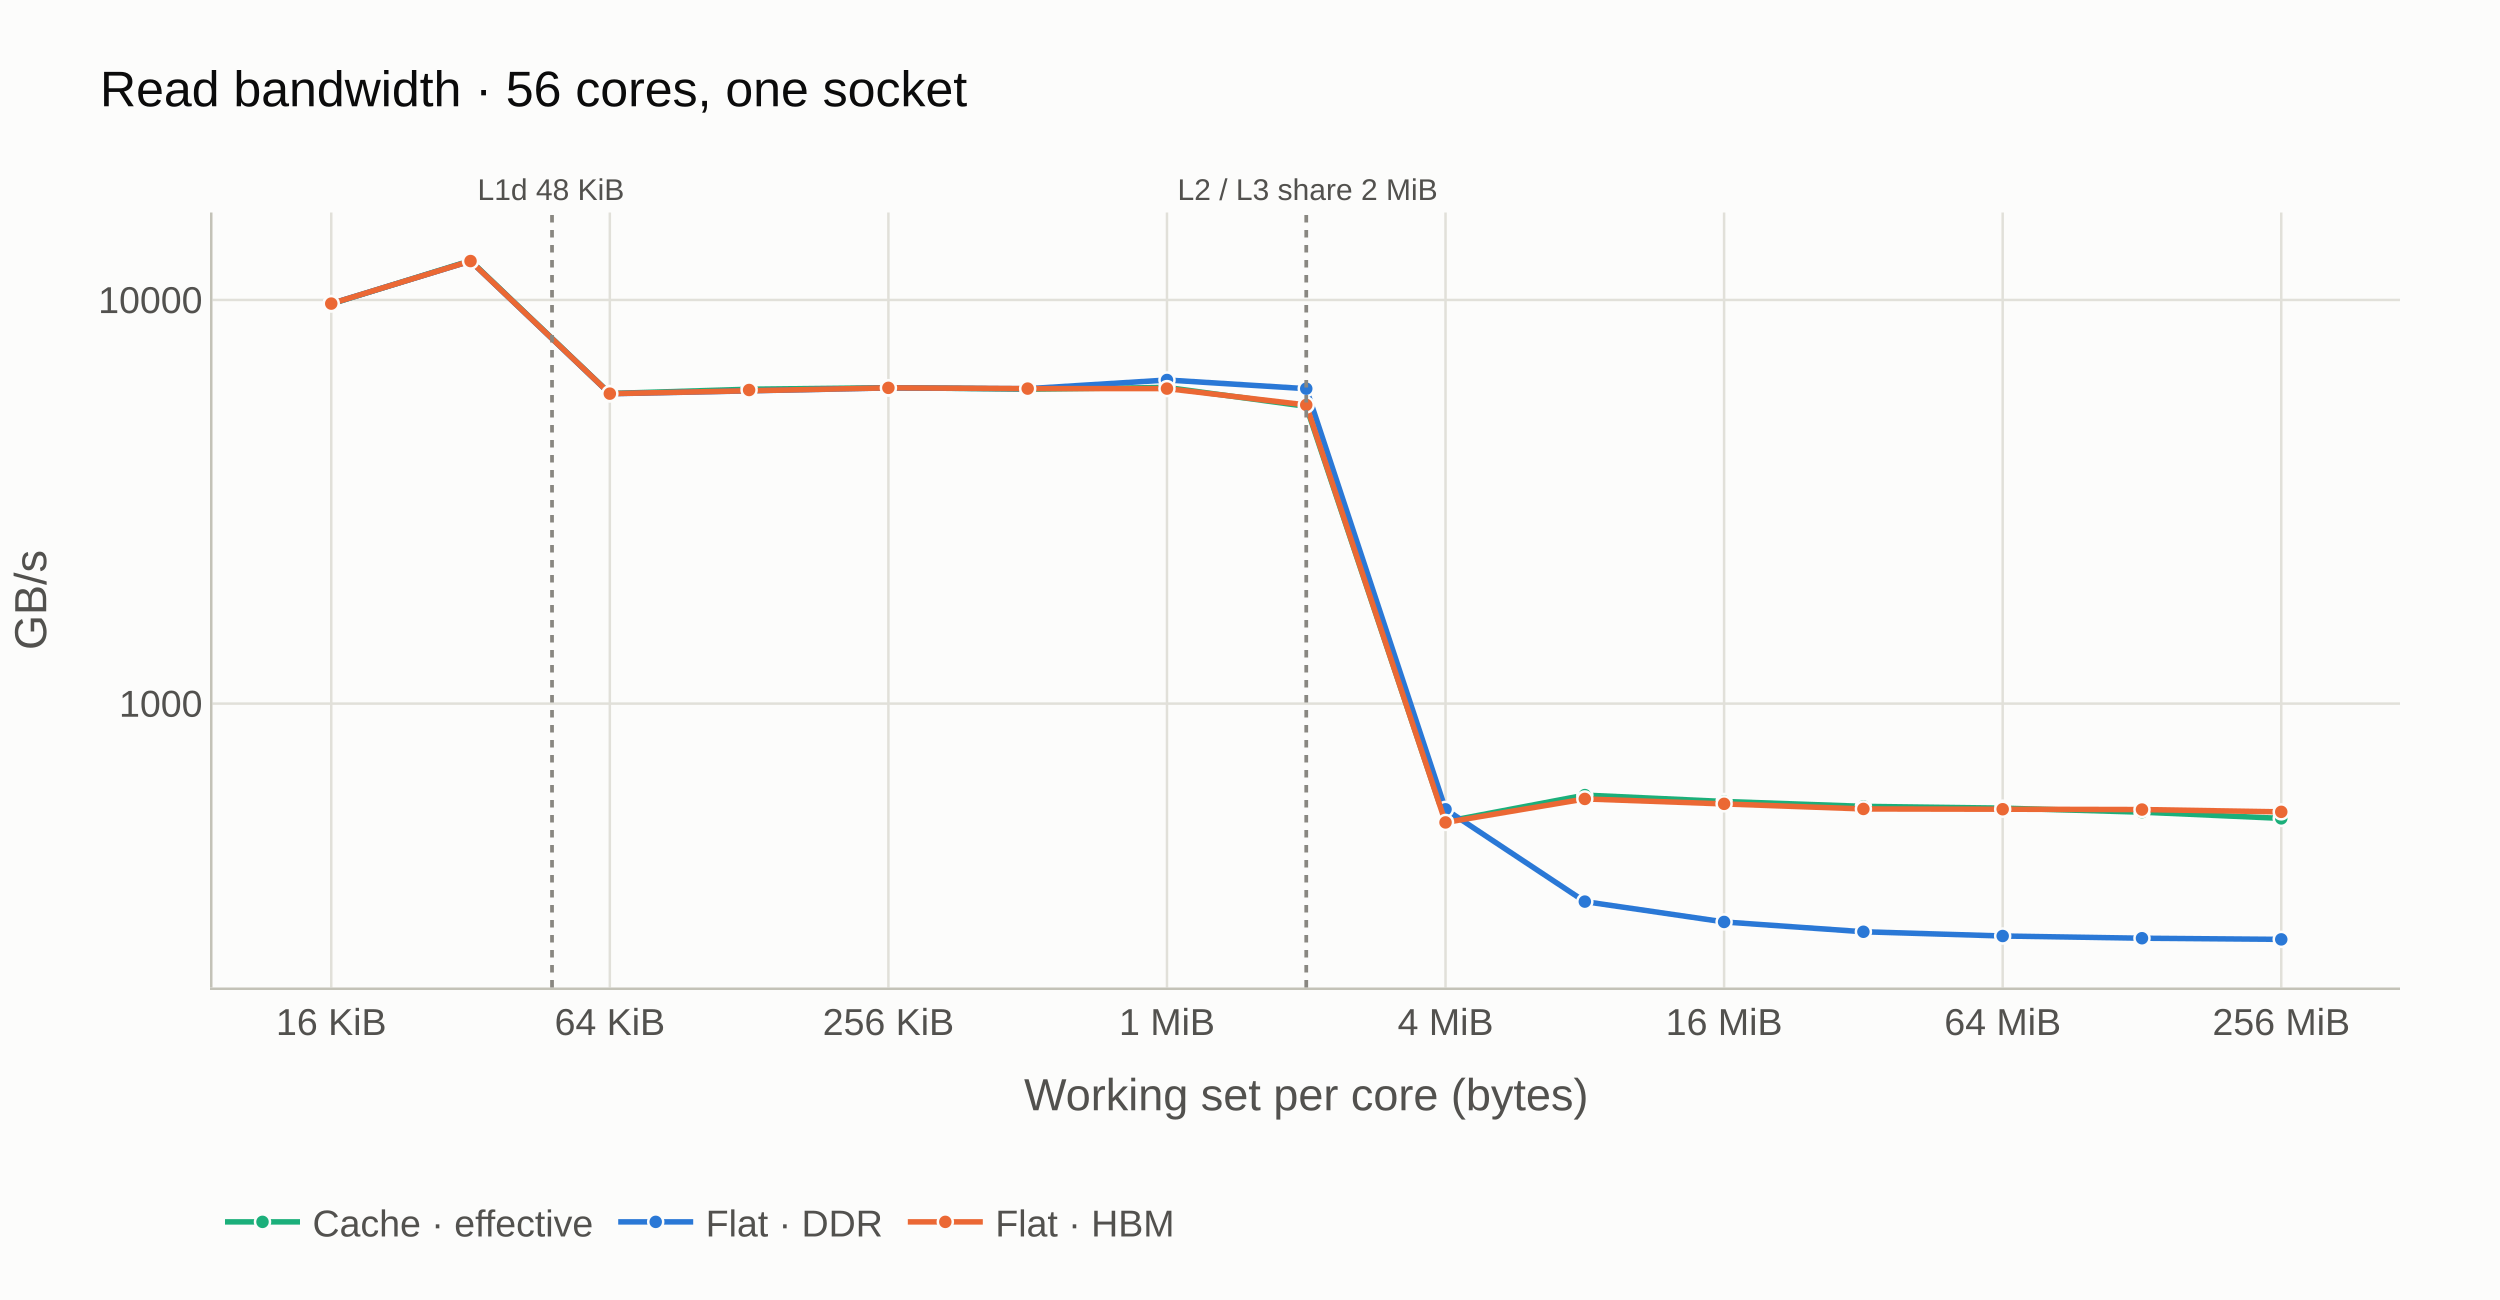
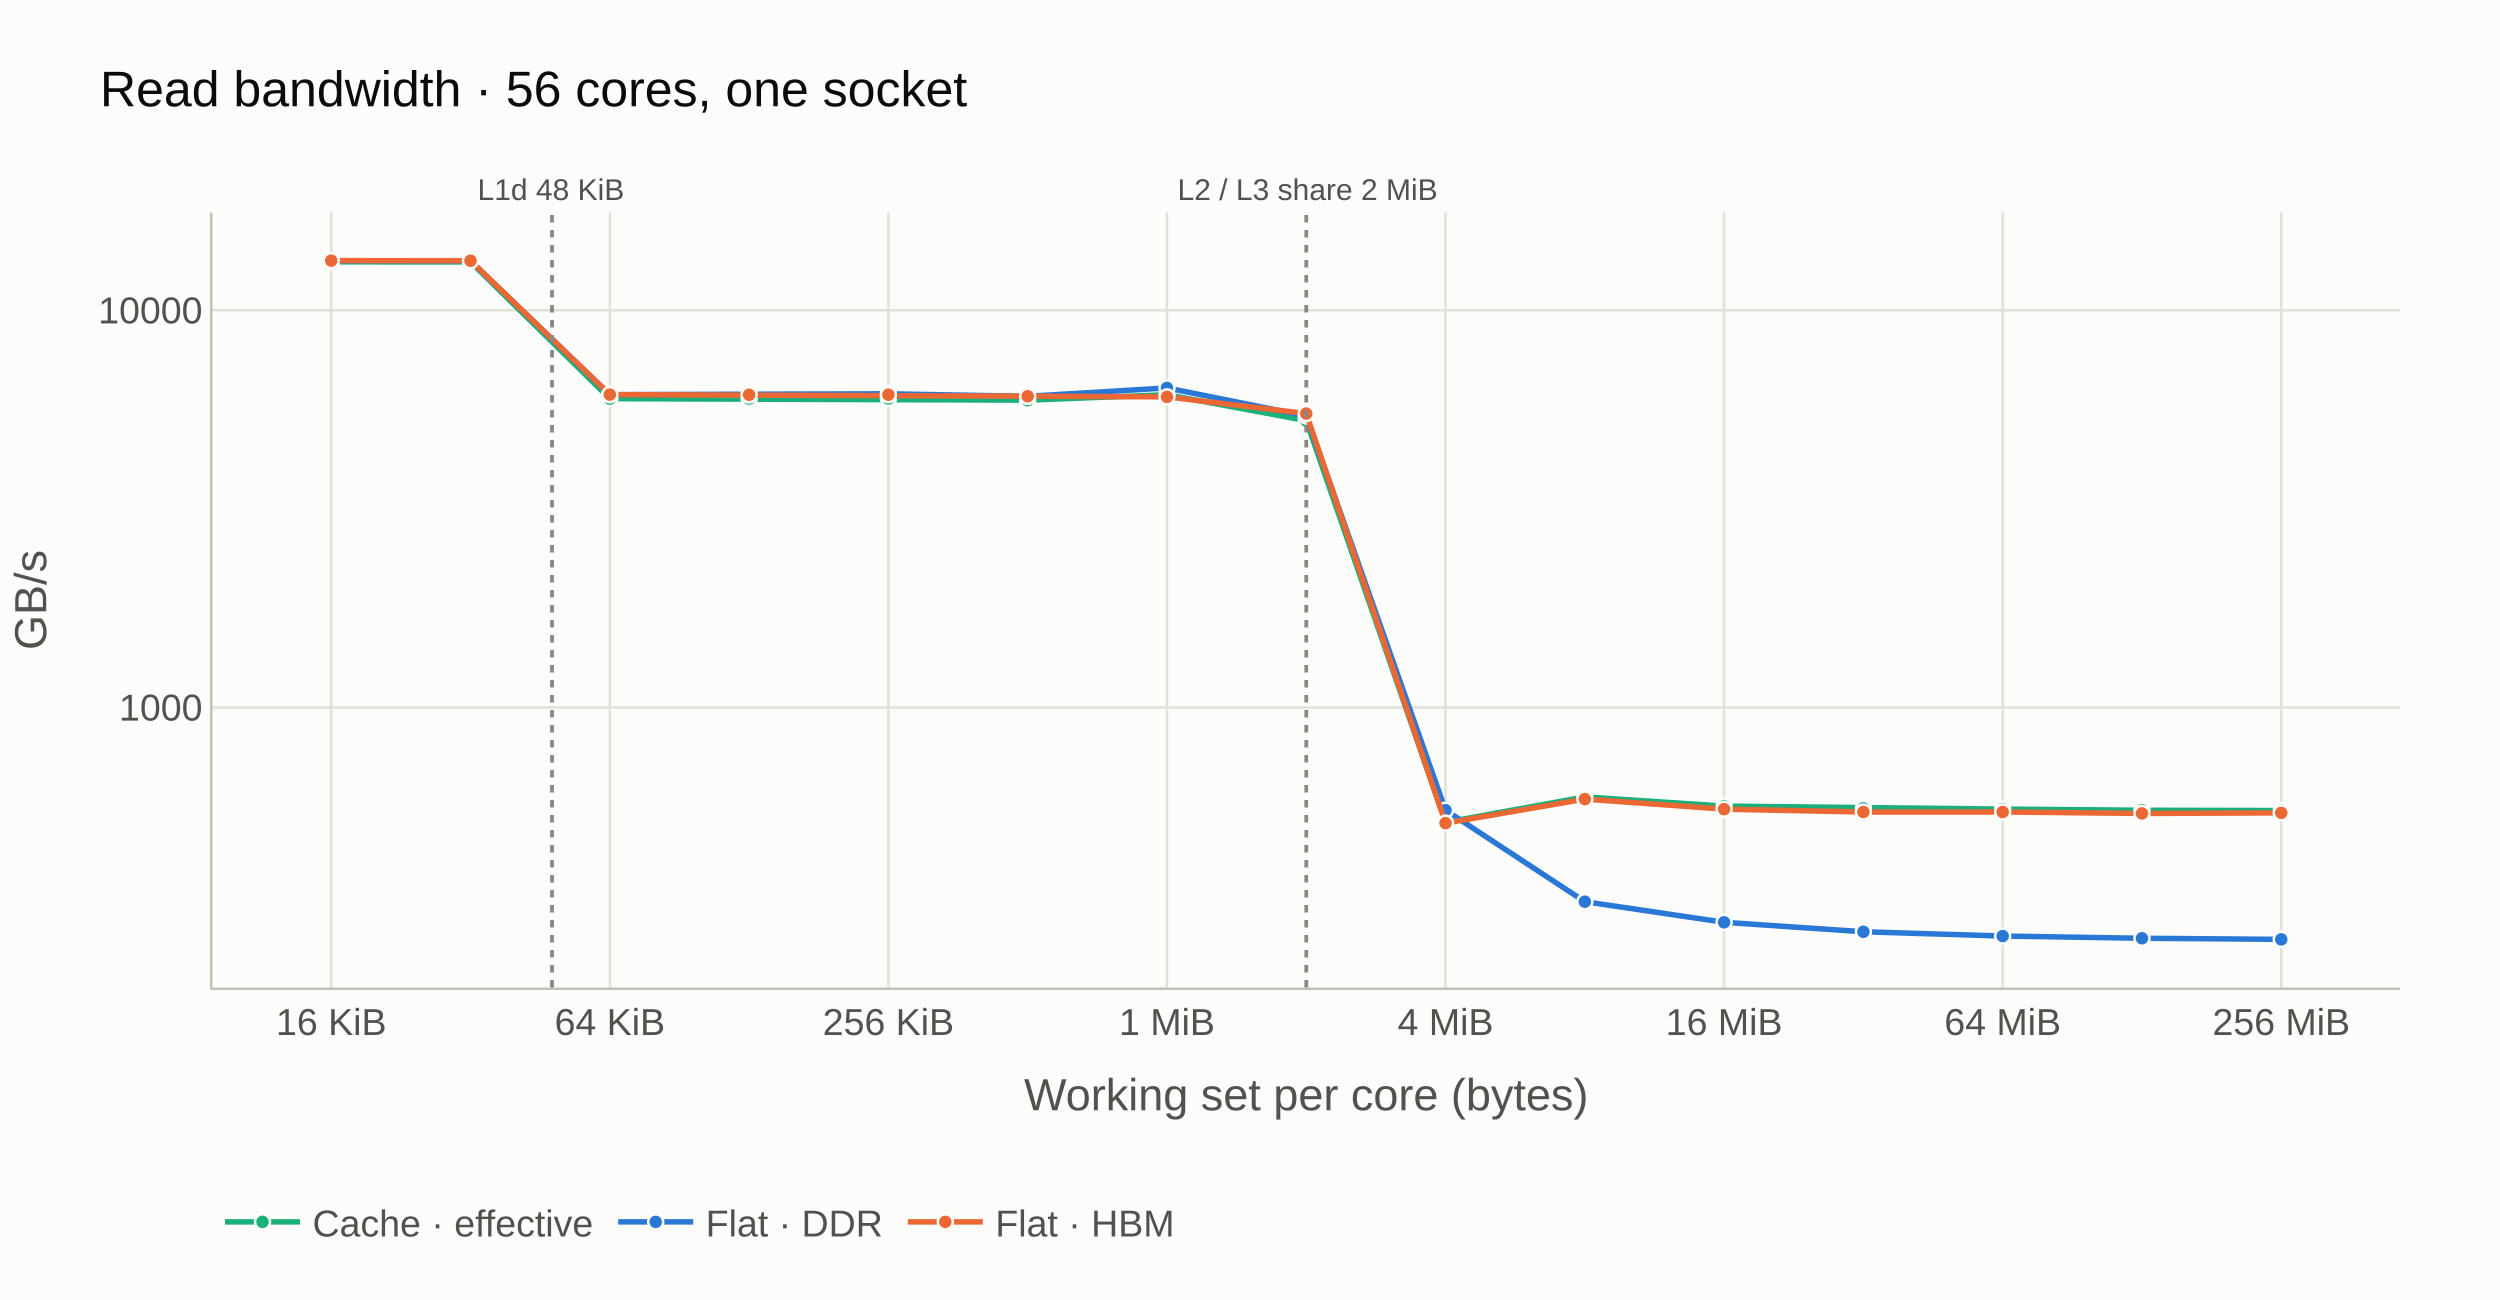
<svg xmlns="http://www.w3.org/2000/svg" class="main-svg" width="1000" height="520" style="" viewBox="0 0 1000 520">
  <rect x="0" y="0" width="1000" height="520" style="fill: rgb(252, 252, 251); fill-opacity: 1;" />
-   <defs id="defs-8ab12c">
+   <defs id="defs-06ebfa">
    <g class="clips">
-       <clipPath id="clip8ab12cxyplot" class="plotclip">
+       <clipPath id="clip06ebfaxyplot" class="plotclip">
        <rect width="875" height="310" />
      </clipPath>
-       <clipPath class="axesclip" id="clip8ab12cx">
+       <clipPath class="axesclip" id="clip06ebfax">
        <rect x="85" y="0" width="875" height="520" />
      </clipPath>
-       <clipPath class="axesclip" id="clip8ab12cy">
+       <clipPath class="axesclip" id="clip06ebfay">
        <rect x="0" y="85" width="1000" height="310" />
      </clipPath>
-       <clipPath class="axesclip" id="clip8ab12cxy">
+       <clipPath class="axesclip" id="clip06ebfaxy">
        <rect x="85" y="85" width="875" height="310" />
      </clipPath>
    </g>
    <g class="gradients" />
    <g class="patterns" />
  </defs>
  <g class="bglayer" />
  <g class="layer-below">
    <g class="imagelayer" />
    <g class="shapelayer" />
  </g>
  <g class="cartesianlayer">
    <g class="subplot xy">
      <g class="layer-subplot">
        <g class="shapelayer" />
        <g class="imagelayer" />
      </g>
      <g class="minor-gridlayer">
        <g class="x" />
        <g class="y" />
      </g>
      <g class="gridlayer">
        <g class="x">
          <path class="xgrid crisp" transform="translate(132.5,0)" d="M0,85v310" style="stroke: rgb(225, 224, 217); stroke-opacity: 1; stroke-width: 1px;" />
          <path class="xgrid crisp" transform="translate(243.93,0)" d="M0,85v310" style="stroke: rgb(225, 224, 217); stroke-opacity: 1; stroke-width: 1px;" />
          <path class="xgrid crisp" transform="translate(355.36,0)" d="M0,85v310" style="stroke: rgb(225, 224, 217); stroke-opacity: 1; stroke-width: 1px;" />
          <path class="xgrid crisp" transform="translate(466.79,0)" d="M0,85v310" style="stroke: rgb(225, 224, 217); stroke-opacity: 1; stroke-width: 1px;" />
          <path class="xgrid crisp" transform="translate(578.21,0)" d="M0,85v310" style="stroke: rgb(225, 224, 217); stroke-opacity: 1; stroke-width: 1px;" />
          <path class="xgrid crisp" transform="translate(689.64,0)" d="M0,85v310" style="stroke: rgb(225, 224, 217); stroke-opacity: 1; stroke-width: 1px;" />
          <path class="xgrid crisp" transform="translate(801.07,0)" d="M0,85v310" style="stroke: rgb(225, 224, 217); stroke-opacity: 1; stroke-width: 1px;" />
          <path class="xgrid crisp" transform="translate(912.5,0)" d="M0,85v310" style="stroke: rgb(225, 224, 217); stroke-opacity: 1; stroke-width: 1px;" />
        </g>
        <g class="y">
-           <path class="ygrid crisp" transform="translate(0,281.44)" d="M85,0h875" style="stroke: rgb(225, 224, 217); stroke-opacity: 1; stroke-width: 1px;" />
-           <path class="ygrid crisp" transform="translate(0,119.98)" d="M85,0h875" style="stroke: rgb(225, 224, 217); stroke-opacity: 1; stroke-width: 1px;" />
+           <path class="ygrid crisp" transform="translate(0,282.98)" d="M85,0h875" style="stroke: rgb(225, 224, 217); stroke-opacity: 1; stroke-width: 1px;" />
+           <path class="ygrid crisp" transform="translate(0,124.1)" d="M85,0h875" style="stroke: rgb(225, 224, 217); stroke-opacity: 1; stroke-width: 1px;" />
        </g>
      </g>
      <g class="zerolinelayer" />
      <g class="layer-between">
        <g class="shapelayer" />
        <g class="imagelayer" />
      </g>
      <path class="xlines-below" />
      <path class="ylines-below" />
      <g class="overlines-below" />
      <g class="xaxislayer-below" />
      <g class="yaxislayer-below" />
      <g class="overaxes-below" />
      <g class="overplot">
-         <g class="xy" transform="translate(85,85)" clip-path="url(#clip8ab12cxyplot)">
+         <g class="xy" transform="translate(85,85)" clip-path="url(#clip06ebfaxyplot)">
          <g class="scatterlayer mlayer">
-             <g class="trace scatter trace62a827" style="stroke-miterlimit: 2; opacity: 1;">
+             <g class="trace scatter tracecffc4a" style="stroke-miterlimit: 2; opacity: 1;">
              <g class="fills" />
              <g class="errorbars" />
              <g class="lines">
-                 <path class="js-line" d="M47.5,36.55L103.21,19.25L158.93,72.4L214.64,70.69L270.36,70.06L326.07,70.67L381.79,69.98L437.5,77.54L493.21,243.64L548.93,233.04L604.64,235.59L660.36,237.54L716.07,238.25L771.79,239.87L827.5,242.35" style="vector-effect: none; fill: none; stroke: rgb(27, 175, 122); stroke-opacity: 1; stroke-width: 2.2px; opacity: 1;" />
+                 <path class="js-line" d="M47.5,19.75L103.21,19.76L158.93,74.47L326.07,75.06L381.79,72.88L437.5,83.26L493.21,243.91L548.93,233.77L604.64,237.44L716.07,238.64L771.79,239.1L827.5,239.23" style="vector-effect: none; fill: none; stroke: rgb(27, 175, 122); stroke-opacity: 1; stroke-width: 2.2px; opacity: 1;" />
              </g>
              <g class="points">
-                 <path class="point" transform="translate(47.5,36.55)" d="M3,0A3,3 0 1,1 0,-3A3,3 0 0,1 3,0Z" style="opacity: 1; stroke-width: 1px; fill: rgb(27, 175, 122); fill-opacity: 1; stroke: rgb(252, 252, 251); stroke-opacity: 1;" />
-                 <path class="point" transform="translate(103.21,19.25)" d="M3,0A3,3 0 1,1 0,-3A3,3 0 0,1 3,0Z" style="opacity: 1; stroke-width: 1px; fill: rgb(27, 175, 122); fill-opacity: 1; stroke: rgb(252, 252, 251); stroke-opacity: 1;" />
-                 <path class="point" transform="translate(158.93,72.4)" d="M3,0A3,3 0 1,1 0,-3A3,3 0 0,1 3,0Z" style="opacity: 1; stroke-width: 1px; fill: rgb(27, 175, 122); fill-opacity: 1; stroke: rgb(252, 252, 251); stroke-opacity: 1;" />
-                 <path class="point" transform="translate(214.64,70.69)" d="M3,0A3,3 0 1,1 0,-3A3,3 0 0,1 3,0Z" style="opacity: 1; stroke-width: 1px; fill: rgb(27, 175, 122); fill-opacity: 1; stroke: rgb(252, 252, 251); stroke-opacity: 1;" />
-                 <path class="point" transform="translate(270.36,70.06)" d="M3,0A3,3 0 1,1 0,-3A3,3 0 0,1 3,0Z" style="opacity: 1; stroke-width: 1px; fill: rgb(27, 175, 122); fill-opacity: 1; stroke: rgb(252, 252, 251); stroke-opacity: 1;" />
-                 <path class="point" transform="translate(326.07,70.67)" d="M3,0A3,3 0 1,1 0,-3A3,3 0 0,1 3,0Z" style="opacity: 1; stroke-width: 1px; fill: rgb(27, 175, 122); fill-opacity: 1; stroke: rgb(252, 252, 251); stroke-opacity: 1;" />
-                 <path class="point" transform="translate(381.79,69.98)" d="M3,0A3,3 0 1,1 0,-3A3,3 0 0,1 3,0Z" style="opacity: 1; stroke-width: 1px; fill: rgb(27, 175, 122); fill-opacity: 1; stroke: rgb(252, 252, 251); stroke-opacity: 1;" />
-                 <path class="point" transform="translate(437.5,77.54)" d="M3,0A3,3 0 1,1 0,-3A3,3 0 0,1 3,0Z" style="opacity: 1; stroke-width: 1px; fill: rgb(27, 175, 122); fill-opacity: 1; stroke: rgb(252, 252, 251); stroke-opacity: 1;" />
-                 <path class="point" transform="translate(493.21,243.64)" d="M3,0A3,3 0 1,1 0,-3A3,3 0 0,1 3,0Z" style="opacity: 1; stroke-width: 1px; fill: rgb(27, 175, 122); fill-opacity: 1; stroke: rgb(252, 252, 251); stroke-opacity: 1;" />
-                 <path class="point" transform="translate(548.93,233.04)" d="M3,0A3,3 0 1,1 0,-3A3,3 0 0,1 3,0Z" style="opacity: 1; stroke-width: 1px; fill: rgb(27, 175, 122); fill-opacity: 1; stroke: rgb(252, 252, 251); stroke-opacity: 1;" />
-                 <path class="point" transform="translate(604.64,235.59)" d="M3,0A3,3 0 1,1 0,-3A3,3 0 0,1 3,0Z" style="opacity: 1; stroke-width: 1px; fill: rgb(27, 175, 122); fill-opacity: 1; stroke: rgb(252, 252, 251); stroke-opacity: 1;" />
-                 <path class="point" transform="translate(660.36,237.54)" d="M3,0A3,3 0 1,1 0,-3A3,3 0 0,1 3,0Z" style="opacity: 1; stroke-width: 1px; fill: rgb(27, 175, 122); fill-opacity: 1; stroke: rgb(252, 252, 251); stroke-opacity: 1;" />
-                 <path class="point" transform="translate(716.07,238.25)" d="M3,0A3,3 0 1,1 0,-3A3,3 0 0,1 3,0Z" style="opacity: 1; stroke-width: 1px; fill: rgb(27, 175, 122); fill-opacity: 1; stroke: rgb(252, 252, 251); stroke-opacity: 1;" />
-                 <path class="point" transform="translate(771.79,239.87)" d="M3,0A3,3 0 1,1 0,-3A3,3 0 0,1 3,0Z" style="opacity: 1; stroke-width: 1px; fill: rgb(27, 175, 122); fill-opacity: 1; stroke: rgb(252, 252, 251); stroke-opacity: 1;" />
-                 <path class="point" transform="translate(827.5,242.35)" d="M3,0A3,3 0 1,1 0,-3A3,3 0 0,1 3,0Z" style="opacity: 1; stroke-width: 1px; fill: rgb(27, 175, 122); fill-opacity: 1; stroke: rgb(252, 252, 251); stroke-opacity: 1;" />
+                 <path class="point" transform="translate(47.5,19.75)" d="M3,0A3,3 0 1,1 0,-3A3,3 0 0,1 3,0Z" style="opacity: 1; stroke-width: 1px; fill: rgb(27, 175, 122); fill-opacity: 1; stroke: rgb(252, 252, 251); stroke-opacity: 1;" />
+                 <path class="point" transform="translate(103.21,19.76)" d="M3,0A3,3 0 1,1 0,-3A3,3 0 0,1 3,0Z" style="opacity: 1; stroke-width: 1px; fill: rgb(27, 175, 122); fill-opacity: 1; stroke: rgb(252, 252, 251); stroke-opacity: 1;" />
+                 <path class="point" transform="translate(158.93,74.47)" d="M3,0A3,3 0 1,1 0,-3A3,3 0 0,1 3,0Z" style="opacity: 1; stroke-width: 1px; fill: rgb(27, 175, 122); fill-opacity: 1; stroke: rgb(252, 252, 251); stroke-opacity: 1;" />
+                 <path class="point" transform="translate(214.64,74.45)" d="M3,0A3,3 0 1,1 0,-3A3,3 0 0,1 3,0Z" style="opacity: 1; stroke-width: 1px; fill: rgb(27, 175, 122); fill-opacity: 1; stroke: rgb(252, 252, 251); stroke-opacity: 1;" />
+                 <path class="point" transform="translate(270.36,74.4)" d="M3,0A3,3 0 1,1 0,-3A3,3 0 0,1 3,0Z" style="opacity: 1; stroke-width: 1px; fill: rgb(27, 175, 122); fill-opacity: 1; stroke: rgb(252, 252, 251); stroke-opacity: 1;" />
+                 <path class="point" transform="translate(326.07,75.06)" d="M3,0A3,3 0 1,1 0,-3A3,3 0 0,1 3,0Z" style="opacity: 1; stroke-width: 1px; fill: rgb(27, 175, 122); fill-opacity: 1; stroke: rgb(252, 252, 251); stroke-opacity: 1;" />
+                 <path class="point" transform="translate(381.79,72.88)" d="M3,0A3,3 0 1,1 0,-3A3,3 0 0,1 3,0Z" style="opacity: 1; stroke-width: 1px; fill: rgb(27, 175, 122); fill-opacity: 1; stroke: rgb(252, 252, 251); stroke-opacity: 1;" />
+                 <path class="point" transform="translate(437.5,83.26)" d="M3,0A3,3 0 1,1 0,-3A3,3 0 0,1 3,0Z" style="opacity: 1; stroke-width: 1px; fill: rgb(27, 175, 122); fill-opacity: 1; stroke: rgb(252, 252, 251); stroke-opacity: 1;" />
+                 <path class="point" transform="translate(493.21,243.91)" d="M3,0A3,3 0 1,1 0,-3A3,3 0 0,1 3,0Z" style="opacity: 1; stroke-width: 1px; fill: rgb(27, 175, 122); fill-opacity: 1; stroke: rgb(252, 252, 251); stroke-opacity: 1;" />
+                 <path class="point" transform="translate(548.93,233.77)" d="M3,0A3,3 0 1,1 0,-3A3,3 0 0,1 3,0Z" style="opacity: 1; stroke-width: 1px; fill: rgb(27, 175, 122); fill-opacity: 1; stroke: rgb(252, 252, 251); stroke-opacity: 1;" />
+                 <path class="point" transform="translate(604.64,237.44)" d="M3,0A3,3 0 1,1 0,-3A3,3 0 0,1 3,0Z" style="opacity: 1; stroke-width: 1px; fill: rgb(27, 175, 122); fill-opacity: 1; stroke: rgb(252, 252, 251); stroke-opacity: 1;" />
+                 <path class="point" transform="translate(660.36,238.33)" d="M3,0A3,3 0 1,1 0,-3A3,3 0 0,1 3,0Z" style="opacity: 1; stroke-width: 1px; fill: rgb(27, 175, 122); fill-opacity: 1; stroke: rgb(252, 252, 251); stroke-opacity: 1;" />
+                 <path class="point" transform="translate(716.07,238.64)" d="M3,0A3,3 0 1,1 0,-3A3,3 0 0,1 3,0Z" style="opacity: 1; stroke-width: 1px; fill: rgb(27, 175, 122); fill-opacity: 1; stroke: rgb(252, 252, 251); stroke-opacity: 1;" />
+                 <path class="point" transform="translate(771.79,239.1)" d="M3,0A3,3 0 1,1 0,-3A3,3 0 0,1 3,0Z" style="opacity: 1; stroke-width: 1px; fill: rgb(27, 175, 122); fill-opacity: 1; stroke: rgb(252, 252, 251); stroke-opacity: 1;" />
+                 <path class="point" transform="translate(827.5,239.23)" d="M3,0A3,3 0 1,1 0,-3A3,3 0 0,1 3,0Z" style="opacity: 1; stroke-width: 1px; fill: rgb(27, 175, 122); fill-opacity: 1; stroke: rgb(252, 252, 251); stroke-opacity: 1;" />
              </g>
              <g class="text" />
            </g>
-             <g class="trace scatter tracee5ab91" style="stroke-miterlimit: 2; opacity: 1;">
+             <g class="trace scatter traceaf1955" style="stroke-miterlimit: 2; opacity: 1;">
              <g class="fills" />
              <g class="errorbars" />
              <g class="lines">
-                 <path class="js-line" d="M47.5,36.44L103.21,19.43L158.93,72.51L270.36,70.17L326.07,70.47L381.79,67L437.5,70.47L493.21,238.73L548.93,275.64L604.64,283.78L660.36,287.71L716.07,289.4L771.79,290.29L827.5,290.75" style="vector-effect: none; fill: none; stroke: rgb(42, 120, 214); stroke-opacity: 1; stroke-width: 2.2px; opacity: 1;" />
+                 <path class="js-line" d="M47.5,19.3L103.21,19.3L158.93,72.86L270.36,72.52L326.07,73.53L381.79,70.17L437.5,81.4L493.21,239.07L548.93,275.68L604.64,283.93L660.36,287.71L716.07,289.42L771.79,290.31L827.5,290.75" style="vector-effect: none; fill: none; stroke: rgb(42, 120, 214); stroke-opacity: 1; stroke-width: 2.2px; opacity: 1;" />
              </g>
              <g class="points">
-                 <path class="point" transform="translate(47.5,36.44)" d="M3,0A3,3 0 1,1 0,-3A3,3 0 0,1 3,0Z" style="opacity: 1; stroke-width: 1px; fill: rgb(42, 120, 214); fill-opacity: 1; stroke: rgb(252, 252, 251); stroke-opacity: 1;" />
-                 <path class="point" transform="translate(103.21,19.43)" d="M3,0A3,3 0 1,1 0,-3A3,3 0 0,1 3,0Z" style="opacity: 1; stroke-width: 1px; fill: rgb(42, 120, 214); fill-opacity: 1; stroke: rgb(252, 252, 251); stroke-opacity: 1;" />
-                 <path class="point" transform="translate(158.93,72.51)" d="M3,0A3,3 0 1,1 0,-3A3,3 0 0,1 3,0Z" style="opacity: 1; stroke-width: 1px; fill: rgb(42, 120, 214); fill-opacity: 1; stroke: rgb(252, 252, 251); stroke-opacity: 1;" />
-                 <path class="point" transform="translate(214.64,71.15)" d="M3,0A3,3 0 1,1 0,-3A3,3 0 0,1 3,0Z" style="opacity: 1; stroke-width: 1px; fill: rgb(42, 120, 214); fill-opacity: 1; stroke: rgb(252, 252, 251); stroke-opacity: 1;" />
-                 <path class="point" transform="translate(270.36,70.17)" d="M3,0A3,3 0 1,1 0,-3A3,3 0 0,1 3,0Z" style="opacity: 1; stroke-width: 1px; fill: rgb(42, 120, 214); fill-opacity: 1; stroke: rgb(252, 252, 251); stroke-opacity: 1;" />
-                 <path class="point" transform="translate(326.07,70.47)" d="M3,0A3,3 0 1,1 0,-3A3,3 0 0,1 3,0Z" style="opacity: 1; stroke-width: 1px; fill: rgb(42, 120, 214); fill-opacity: 1; stroke: rgb(252, 252, 251); stroke-opacity: 1;" />
-                 <path class="point" transform="translate(381.79,67)" d="M3,0A3,3 0 1,1 0,-3A3,3 0 0,1 3,0Z" style="opacity: 1; stroke-width: 1px; fill: rgb(42, 120, 214); fill-opacity: 1; stroke: rgb(252, 252, 251); stroke-opacity: 1;" />
-                 <path class="point" transform="translate(437.5,70.47)" d="M3,0A3,3 0 1,1 0,-3A3,3 0 0,1 3,0Z" style="opacity: 1; stroke-width: 1px; fill: rgb(42, 120, 214); fill-opacity: 1; stroke: rgb(252, 252, 251); stroke-opacity: 1;" />
-                 <path class="point" transform="translate(493.21,238.73)" d="M3,0A3,3 0 1,1 0,-3A3,3 0 0,1 3,0Z" style="opacity: 1; stroke-width: 1px; fill: rgb(42, 120, 214); fill-opacity: 1; stroke: rgb(252, 252, 251); stroke-opacity: 1;" />
-                 <path class="point" transform="translate(548.93,275.64)" d="M3,0A3,3 0 1,1 0,-3A3,3 0 0,1 3,0Z" style="opacity: 1; stroke-width: 1px; fill: rgb(42, 120, 214); fill-opacity: 1; stroke: rgb(252, 252, 251); stroke-opacity: 1;" />
-                 <path class="point" transform="translate(604.64,283.78)" d="M3,0A3,3 0 1,1 0,-3A3,3 0 0,1 3,0Z" style="opacity: 1; stroke-width: 1px; fill: rgb(42, 120, 214); fill-opacity: 1; stroke: rgb(252, 252, 251); stroke-opacity: 1;" />
+                 <path class="point" transform="translate(47.5,19.3)" d="M3,0A3,3 0 1,1 0,-3A3,3 0 0,1 3,0Z" style="opacity: 1; stroke-width: 1px; fill: rgb(42, 120, 214); fill-opacity: 1; stroke: rgb(252, 252, 251); stroke-opacity: 1;" />
+                 <path class="point" transform="translate(103.21,19.3)" d="M3,0A3,3 0 1,1 0,-3A3,3 0 0,1 3,0Z" style="opacity: 1; stroke-width: 1px; fill: rgb(42, 120, 214); fill-opacity: 1; stroke: rgb(252, 252, 251); stroke-opacity: 1;" />
+                 <path class="point" transform="translate(158.93,72.86)" d="M3,0A3,3 0 1,1 0,-3A3,3 0 0,1 3,0Z" style="opacity: 1; stroke-width: 1px; fill: rgb(42, 120, 214); fill-opacity: 1; stroke: rgb(252, 252, 251); stroke-opacity: 1;" />
+                 <path class="point" transform="translate(214.64,72.96)" d="M3,0A3,3 0 1,1 0,-3A3,3 0 0,1 3,0Z" style="opacity: 1; stroke-width: 1px; fill: rgb(42, 120, 214); fill-opacity: 1; stroke: rgb(252, 252, 251); stroke-opacity: 1;" />
+                 <path class="point" transform="translate(270.36,72.52)" d="M3,0A3,3 0 1,1 0,-3A3,3 0 0,1 3,0Z" style="opacity: 1; stroke-width: 1px; fill: rgb(42, 120, 214); fill-opacity: 1; stroke: rgb(252, 252, 251); stroke-opacity: 1;" />
+                 <path class="point" transform="translate(326.07,73.53)" d="M3,0A3,3 0 1,1 0,-3A3,3 0 0,1 3,0Z" style="opacity: 1; stroke-width: 1px; fill: rgb(42, 120, 214); fill-opacity: 1; stroke: rgb(252, 252, 251); stroke-opacity: 1;" />
+                 <path class="point" transform="translate(381.79,70.17)" d="M3,0A3,3 0 1,1 0,-3A3,3 0 0,1 3,0Z" style="opacity: 1; stroke-width: 1px; fill: rgb(42, 120, 214); fill-opacity: 1; stroke: rgb(252, 252, 251); stroke-opacity: 1;" />
+                 <path class="point" transform="translate(437.5,81.4)" d="M3,0A3,3 0 1,1 0,-3A3,3 0 0,1 3,0Z" style="opacity: 1; stroke-width: 1px; fill: rgb(42, 120, 214); fill-opacity: 1; stroke: rgb(252, 252, 251); stroke-opacity: 1;" />
+                 <path class="point" transform="translate(493.21,239.07)" d="M3,0A3,3 0 1,1 0,-3A3,3 0 0,1 3,0Z" style="opacity: 1; stroke-width: 1px; fill: rgb(42, 120, 214); fill-opacity: 1; stroke: rgb(252, 252, 251); stroke-opacity: 1;" />
+                 <path class="point" transform="translate(548.93,275.68)" d="M3,0A3,3 0 1,1 0,-3A3,3 0 0,1 3,0Z" style="opacity: 1; stroke-width: 1px; fill: rgb(42, 120, 214); fill-opacity: 1; stroke: rgb(252, 252, 251); stroke-opacity: 1;" />
+                 <path class="point" transform="translate(604.64,283.93)" d="M3,0A3,3 0 1,1 0,-3A3,3 0 0,1 3,0Z" style="opacity: 1; stroke-width: 1px; fill: rgb(42, 120, 214); fill-opacity: 1; stroke: rgb(252, 252, 251); stroke-opacity: 1;" />
                <path class="point" transform="translate(660.36,287.71)" d="M3,0A3,3 0 1,1 0,-3A3,3 0 0,1 3,0Z" style="opacity: 1; stroke-width: 1px; fill: rgb(42, 120, 214); fill-opacity: 1; stroke: rgb(252, 252, 251); stroke-opacity: 1;" />
-                 <path class="point" transform="translate(716.07,289.4)" d="M3,0A3,3 0 1,1 0,-3A3,3 0 0,1 3,0Z" style="opacity: 1; stroke-width: 1px; fill: rgb(42, 120, 214); fill-opacity: 1; stroke: rgb(252, 252, 251); stroke-opacity: 1;" />
-                 <path class="point" transform="translate(771.79,290.29)" d="M3,0A3,3 0 1,1 0,-3A3,3 0 0,1 3,0Z" style="opacity: 1; stroke-width: 1px; fill: rgb(42, 120, 214); fill-opacity: 1; stroke: rgb(252, 252, 251); stroke-opacity: 1;" />
+                 <path class="point" transform="translate(716.07,289.42)" d="M3,0A3,3 0 1,1 0,-3A3,3 0 0,1 3,0Z" style="opacity: 1; stroke-width: 1px; fill: rgb(42, 120, 214); fill-opacity: 1; stroke: rgb(252, 252, 251); stroke-opacity: 1;" />
+                 <path class="point" transform="translate(771.79,290.31)" d="M3,0A3,3 0 1,1 0,-3A3,3 0 0,1 3,0Z" style="opacity: 1; stroke-width: 1px; fill: rgb(42, 120, 214); fill-opacity: 1; stroke: rgb(252, 252, 251); stroke-opacity: 1;" />
                <path class="point" transform="translate(827.5,290.75)" d="M3,0A3,3 0 1,1 0,-3A3,3 0 0,1 3,0Z" style="opacity: 1; stroke-width: 1px; fill: rgb(42, 120, 214); fill-opacity: 1; stroke: rgb(252, 252, 251); stroke-opacity: 1;" />
              </g>
              <g class="text" />
            </g>
-             <g class="trace scatter tracec61908" style="stroke-miterlimit: 2; opacity: 1;">
+             <g class="trace scatter traceff0c95" style="stroke-miterlimit: 2; opacity: 1;">
              <g class="fills" />
              <g class="errorbars" />
              <g class="lines">
-                 <path class="js-line" d="M47.5,36.44L103.21,19.42L158.93,72.46L270.36,70.14L326.07,70.44L381.79,70.44L437.5,76.98L493.21,243.97L548.93,234.57L660.36,238.58L716.07,238.69L771.79,238.82L827.5,239.74" style="vector-effect: none; fill: none; stroke: rgb(235, 104, 52); stroke-opacity: 1; stroke-width: 2.2px; opacity: 1;" />
+                 <path class="js-line" d="M47.5,19.25L103.21,19.29L158.93,72.85L326.07,73.48L381.79,73.75L437.5,80.44L493.21,244.25L548.93,234.64L604.64,238.68L660.36,239.81L716.07,239.79L771.79,240.38L827.5,240.15" style="vector-effect: none; fill: none; stroke: rgb(235, 104, 52); stroke-opacity: 1; stroke-width: 2.2px; opacity: 1;" />
              </g>
              <g class="points">
-                 <path class="point" transform="translate(47.5,36.44)" d="M3,0A3,3 0 1,1 0,-3A3,3 0 0,1 3,0Z" style="opacity: 1; stroke-width: 1px; fill: rgb(235, 104, 52); fill-opacity: 1; stroke: rgb(252, 252, 251); stroke-opacity: 1;" />
-                 <path class="point" transform="translate(103.21,19.42)" d="M3,0A3,3 0 1,1 0,-3A3,3 0 0,1 3,0Z" style="opacity: 1; stroke-width: 1px; fill: rgb(235, 104, 52); fill-opacity: 1; stroke: rgb(252, 252, 251); stroke-opacity: 1;" />
-                 <path class="point" transform="translate(158.93,72.46)" d="M3,0A3,3 0 1,1 0,-3A3,3 0 0,1 3,0Z" style="opacity: 1; stroke-width: 1px; fill: rgb(235, 104, 52); fill-opacity: 1; stroke: rgb(252, 252, 251); stroke-opacity: 1;" />
-                 <path class="point" transform="translate(214.64,71)" d="M3,0A3,3 0 1,1 0,-3A3,3 0 0,1 3,0Z" style="opacity: 1; stroke-width: 1px; fill: rgb(235, 104, 52); fill-opacity: 1; stroke: rgb(252, 252, 251); stroke-opacity: 1;" />
-                 <path class="point" transform="translate(270.36,70.14)" d="M3,0A3,3 0 1,1 0,-3A3,3 0 0,1 3,0Z" style="opacity: 1; stroke-width: 1px; fill: rgb(235, 104, 52); fill-opacity: 1; stroke: rgb(252, 252, 251); stroke-opacity: 1;" />
-                 <path class="point" transform="translate(326.07,70.44)" d="M3,0A3,3 0 1,1 0,-3A3,3 0 0,1 3,0Z" style="opacity: 1; stroke-width: 1px; fill: rgb(235, 104, 52); fill-opacity: 1; stroke: rgb(252, 252, 251); stroke-opacity: 1;" />
-                 <path class="point" transform="translate(381.79,70.44)" d="M3,0A3,3 0 1,1 0,-3A3,3 0 0,1 3,0Z" style="opacity: 1; stroke-width: 1px; fill: rgb(235, 104, 52); fill-opacity: 1; stroke: rgb(252, 252, 251); stroke-opacity: 1;" />
-                 <path class="point" transform="translate(437.5,76.98)" d="M3,0A3,3 0 1,1 0,-3A3,3 0 0,1 3,0Z" style="opacity: 1; stroke-width: 1px; fill: rgb(235, 104, 52); fill-opacity: 1; stroke: rgb(252, 252, 251); stroke-opacity: 1;" />
-                 <path class="point" transform="translate(493.21,243.97)" d="M3,0A3,3 0 1,1 0,-3A3,3 0 0,1 3,0Z" style="opacity: 1; stroke-width: 1px; fill: rgb(235, 104, 52); fill-opacity: 1; stroke: rgb(252, 252, 251); stroke-opacity: 1;" />
-                 <path class="point" transform="translate(548.93,234.57)" d="M3,0A3,3 0 1,1 0,-3A3,3 0 0,1 3,0Z" style="opacity: 1; stroke-width: 1px; fill: rgb(235, 104, 52); fill-opacity: 1; stroke: rgb(252, 252, 251); stroke-opacity: 1;" />
-                 <path class="point" transform="translate(604.64,236.54)" d="M3,0A3,3 0 1,1 0,-3A3,3 0 0,1 3,0Z" style="opacity: 1; stroke-width: 1px; fill: rgb(235, 104, 52); fill-opacity: 1; stroke: rgb(252, 252, 251); stroke-opacity: 1;" />
-                 <path class="point" transform="translate(660.36,238.58)" d="M3,0A3,3 0 1,1 0,-3A3,3 0 0,1 3,0Z" style="opacity: 1; stroke-width: 1px; fill: rgb(235, 104, 52); fill-opacity: 1; stroke: rgb(252, 252, 251); stroke-opacity: 1;" />
-                 <path class="point" transform="translate(716.07,238.69)" d="M3,0A3,3 0 1,1 0,-3A3,3 0 0,1 3,0Z" style="opacity: 1; stroke-width: 1px; fill: rgb(235, 104, 52); fill-opacity: 1; stroke: rgb(252, 252, 251); stroke-opacity: 1;" />
-                 <path class="point" transform="translate(771.79,238.82)" d="M3,0A3,3 0 1,1 0,-3A3,3 0 0,1 3,0Z" style="opacity: 1; stroke-width: 1px; fill: rgb(235, 104, 52); fill-opacity: 1; stroke: rgb(252, 252, 251); stroke-opacity: 1;" />
-                 <path class="point" transform="translate(827.5,239.74)" d="M3,0A3,3 0 1,1 0,-3A3,3 0 0,1 3,0Z" style="opacity: 1; stroke-width: 1px; fill: rgb(235, 104, 52); fill-opacity: 1; stroke: rgb(252, 252, 251); stroke-opacity: 1;" />
+                 <path class="point" transform="translate(47.5,19.25)" d="M3,0A3,3 0 1,1 0,-3A3,3 0 0,1 3,0Z" style="opacity: 1; stroke-width: 1px; fill: rgb(235, 104, 52); fill-opacity: 1; stroke: rgb(252, 252, 251); stroke-opacity: 1;" />
+                 <path class="point" transform="translate(103.21,19.29)" d="M3,0A3,3 0 1,1 0,-3A3,3 0 0,1 3,0Z" style="opacity: 1; stroke-width: 1px; fill: rgb(235, 104, 52); fill-opacity: 1; stroke: rgb(252, 252, 251); stroke-opacity: 1;" />
+                 <path class="point" transform="translate(158.93,72.85)" d="M3,0A3,3 0 1,1 0,-3A3,3 0 0,1 3,0Z" style="opacity: 1; stroke-width: 1px; fill: rgb(235, 104, 52); fill-opacity: 1; stroke: rgb(252, 252, 251); stroke-opacity: 1;" />
+                 <path class="point" transform="translate(214.64,72.91)" d="M3,0A3,3 0 1,1 0,-3A3,3 0 0,1 3,0Z" style="opacity: 1; stroke-width: 1px; fill: rgb(235, 104, 52); fill-opacity: 1; stroke: rgb(252, 252, 251); stroke-opacity: 1;" />
+                 <path class="point" transform="translate(270.36,72.87)" d="M3,0A3,3 0 1,1 0,-3A3,3 0 0,1 3,0Z" style="opacity: 1; stroke-width: 1px; fill: rgb(235, 104, 52); fill-opacity: 1; stroke: rgb(252, 252, 251); stroke-opacity: 1;" />
+                 <path class="point" transform="translate(326.07,73.48)" d="M3,0A3,3 0 1,1 0,-3A3,3 0 0,1 3,0Z" style="opacity: 1; stroke-width: 1px; fill: rgb(235, 104, 52); fill-opacity: 1; stroke: rgb(252, 252, 251); stroke-opacity: 1;" />
+                 <path class="point" transform="translate(381.79,73.75)" d="M3,0A3,3 0 1,1 0,-3A3,3 0 0,1 3,0Z" style="opacity: 1; stroke-width: 1px; fill: rgb(235, 104, 52); fill-opacity: 1; stroke: rgb(252, 252, 251); stroke-opacity: 1;" />
+                 <path class="point" transform="translate(437.5,80.44)" d="M3,0A3,3 0 1,1 0,-3A3,3 0 0,1 3,0Z" style="opacity: 1; stroke-width: 1px; fill: rgb(235, 104, 52); fill-opacity: 1; stroke: rgb(252, 252, 251); stroke-opacity: 1;" />
+                 <path class="point" transform="translate(493.21,244.25)" d="M3,0A3,3 0 1,1 0,-3A3,3 0 0,1 3,0Z" style="opacity: 1; stroke-width: 1px; fill: rgb(235, 104, 52); fill-opacity: 1; stroke: rgb(252, 252, 251); stroke-opacity: 1;" />
+                 <path class="point" transform="translate(548.93,234.64)" d="M3,0A3,3 0 1,1 0,-3A3,3 0 0,1 3,0Z" style="opacity: 1; stroke-width: 1px; fill: rgb(235, 104, 52); fill-opacity: 1; stroke: rgb(252, 252, 251); stroke-opacity: 1;" />
+                 <path class="point" transform="translate(604.64,238.68)" d="M3,0A3,3 0 1,1 0,-3A3,3 0 0,1 3,0Z" style="opacity: 1; stroke-width: 1px; fill: rgb(235, 104, 52); fill-opacity: 1; stroke: rgb(252, 252, 251); stroke-opacity: 1;" />
+                 <path class="point" transform="translate(660.36,239.81)" d="M3,0A3,3 0 1,1 0,-3A3,3 0 0,1 3,0Z" style="opacity: 1; stroke-width: 1px; fill: rgb(235, 104, 52); fill-opacity: 1; stroke: rgb(252, 252, 251); stroke-opacity: 1;" />
+                 <path class="point" transform="translate(716.07,239.79)" d="M3,0A3,3 0 1,1 0,-3A3,3 0 0,1 3,0Z" style="opacity: 1; stroke-width: 1px; fill: rgb(235, 104, 52); fill-opacity: 1; stroke: rgb(252, 252, 251); stroke-opacity: 1;" />
+                 <path class="point" transform="translate(771.79,240.38)" d="M3,0A3,3 0 1,1 0,-3A3,3 0 0,1 3,0Z" style="opacity: 1; stroke-width: 1px; fill: rgb(235, 104, 52); fill-opacity: 1; stroke: rgb(252, 252, 251); stroke-opacity: 1;" />
+                 <path class="point" transform="translate(827.5,240.15)" d="M3,0A3,3 0 1,1 0,-3A3,3 0 0,1 3,0Z" style="opacity: 1; stroke-width: 1px; fill: rgb(235, 104, 52); fill-opacity: 1; stroke: rgb(252, 252, 251); stroke-opacity: 1;" />
              </g>
              <g class="text" />
            </g>
          </g>
        </g>
      </g>
      <g class="zerolinelayer-above" />
      <path class="xlines-above crisp" d="M84,395.5H960" style="fill: none; stroke-width: 1px; stroke: rgb(195, 194, 183); stroke-opacity: 1;" />
      <path class="ylines-above crisp" d="M84.5,85V395" style="fill: none; stroke-width: 1px; stroke: rgb(195, 194, 183); stroke-opacity: 1;" />
      <g class="overlines-above" />
      <g class="xaxislayer-above">
        <g class="xtick">
          <text text-anchor="middle" x="0" y="414" transform="translate(132.5,0)" style="font-family: Arial; font-size: 15px; fill: rgb(82, 81, 78); fill-opacity: 1; white-space: pre;">16 KiB</text>
        </g>
        <g class="xtick">
          <text text-anchor="middle" x="0" y="414" style="font-family: Arial; font-size: 15px; fill: rgb(82, 81, 78); fill-opacity: 1; white-space: pre;" transform="translate(243.93,0)">64 KiB</text>
        </g>
        <g class="xtick">
          <text text-anchor="middle" x="0" y="414" style="font-family: Arial; font-size: 15px; fill: rgb(82, 81, 78); fill-opacity: 1; white-space: pre;" transform="translate(355.36,0)">256 KiB</text>
        </g>
        <g class="xtick">
          <text text-anchor="middle" x="0" y="414" style="font-family: Arial; font-size: 15px; fill: rgb(82, 81, 78); fill-opacity: 1; white-space: pre;" transform="translate(466.79,0)">1 MiB</text>
        </g>
        <g class="xtick">
          <text text-anchor="middle" x="0" y="414" style="font-family: Arial; font-size: 15px; fill: rgb(82, 81, 78); fill-opacity: 1; white-space: pre;" transform="translate(578.21,0)">4 MiB</text>
        </g>
        <g class="xtick">
          <text text-anchor="middle" x="0" y="414" style="font-family: Arial; font-size: 15px; fill: rgb(82, 81, 78); fill-opacity: 1; white-space: pre;" transform="translate(689.64,0)">16 MiB</text>
        </g>
        <g class="xtick">
          <text text-anchor="middle" x="0" y="414" style="font-family: Arial; font-size: 15px; fill: rgb(82, 81, 78); fill-opacity: 1; white-space: pre;" transform="translate(801.07,0)">64 MiB</text>
        </g>
        <g class="xtick">
          <text text-anchor="middle" x="0" y="414" style="font-family: Arial; font-size: 15px; fill: rgb(82, 81, 78); fill-opacity: 1; white-space: pre;" transform="translate(912.5,0)">256 MiB</text>
        </g>
      </g>
      <g class="yaxislayer-above">
        <g class="ytick">
-           <text text-anchor="end" x="81" y="5.25" transform="translate(0,281.44)" style="font-family: Arial; font-size: 15px; fill: rgb(82, 81, 78); fill-opacity: 1; white-space: pre;">1000</text>
+           <text text-anchor="end" x="81" y="5.25" transform="translate(0,282.98)" style="font-family: Arial; font-size: 15px; fill: rgb(82, 81, 78); fill-opacity: 1; white-space: pre;">1000</text>
        </g>
        <g class="ytick">
-           <text text-anchor="end" x="81" y="5.25" style="font-family: Arial; font-size: 15px; fill: rgb(82, 81, 78); fill-opacity: 1; white-space: pre;" transform="translate(0,119.98)">10000</text>
+           <text text-anchor="end" x="81" y="5.25" style="font-family: Arial; font-size: 15px; fill: rgb(82, 81, 78); fill-opacity: 1; white-space: pre;" transform="translate(0,124.1)">10000</text>
        </g>
      </g>
      <g class="overaxes-above" />
    </g>
  </g>
  <g class="polarlayer" />
  <g class="smithlayer" />
  <g class="ternarylayer" />
  <g class="geolayer" />
  <g class="funnelarealayer" />
  <g class="pielayer" />
  <g class="iciclelayer" />
  <g class="treemaplayer" />
  <g class="sunburstlayer" />
  <g class="glimages" />
-   <defs id="topdefs-8ab12c">
+   <defs id="topdefs-06ebfa">
    <g class="clips" />
-     <clipPath id="legend8ab12c">
+     <clipPath id="legend06ebfa">
      <rect width="390" height="33" x="0" y="0" />
    </clipPath>
  </defs>
  <g class="layer-above">
    <g class="imagelayer" />
    <g class="shapelayer">
-       <g class="shape-group" data-index="0" clip-path="url(#clip8ab12cx)">
+       <g class="shape-group" data-index="0" clip-path="url(#clip06ebfax)">
        <path data-index="0" fill-rule="evenodd" d="M220.81,395L220.81,85" style="opacity: 1; stroke: rgb(137, 135, 129); stroke-opacity: 1; fill: rgb(0, 0, 0); fill-opacity: 0; stroke-dasharray: 3px, 3px; stroke-width: 1.5px;" />
      </g>
-       <g class="shape-group" data-index="1" clip-path="url(#clip8ab12cx)">
+       <g class="shape-group" data-index="1" clip-path="url(#clip06ebfax)">
        <path data-index="1" fill-rule="evenodd" d="M522.5,395L522.5,85" style="opacity: 1; stroke: rgb(137, 135, 129); stroke-opacity: 1; fill: rgb(0, 0, 0); fill-opacity: 0; stroke-dasharray: 3px, 3px; stroke-width: 1.5px;" />
      </g>
    </g>
  </g>
  <g class="infolayer">
    <g class="legend" pointer-events="all" transform="translate(85,472.5)">
      <rect class="bg" shape-rendering="crispEdges" style="stroke: rgb(68, 68, 68); stroke-opacity: 1; fill: rgb(252, 252, 251); fill-opacity: 1; stroke-width: 0px;" width="390" height="33" x="0" y="0" />
-       <g class="scrollbox" transform="" clip-path="url(#legend8ab12c)">
+       <g class="scrollbox" transform="" clip-path="url(#legend06ebfa)">
        <g class="groups">
          <g class="traces" transform="translate(0,16.25)" style="opacity: 1;">
            <text class="legendtext" text-anchor="start" x="40" y="5.85" style="font-family: Arial; font-size: 15px; fill: rgb(82, 81, 78); fill-opacity: 1; white-space: pre;">Cache · effective</text>
            <g class="layers" style="opacity: 1;">
              <g class="legendfill" />
              <g class="legendlines">
                <path class="js-line" d="M5,0h30" style="fill: none; stroke: rgb(27, 175, 122); stroke-opacity: 1; stroke-width: 2.2px;" />
              </g>
              <g class="legendsymbols">
                <g class="legendpoints">
                  <path class="scatterpts" transform="translate(20,0)" d="M3,0A3,3 0 1,1 0,-3A3,3 0 0,1 3,0Z" style="opacity: 1; stroke-width: 1px; fill: rgb(27, 175, 122); fill-opacity: 1; stroke: rgb(252, 252, 251); stroke-opacity: 1;" />
                </g>
              </g>
            </g>
            <rect class="legendtoggle" x="0" y="-11.25" width="154.781" height="22.5" style="fill: rgb(0, 0, 0); fill-opacity: 0;" />
          </g>
          <g class="traces" transform="translate(157.2812,16.25)" style="opacity: 1;">
            <text class="legendtext" text-anchor="start" x="40" y="5.85" style="font-family: Arial; font-size: 15px; fill: rgb(82, 81, 78); fill-opacity: 1; white-space: pre;">Flat · DDR</text>
            <g class="layers" style="opacity: 1;">
              <g class="legendfill" />
              <g class="legendlines">
                <path class="js-line" d="M5,0h30" style="fill: none; stroke: rgb(42, 120, 214); stroke-opacity: 1; stroke-width: 2.2px;" />
              </g>
              <g class="legendsymbols">
                <g class="legendpoints">
                  <path class="scatterpts" transform="translate(20,0)" d="M3,0A3,3 0 1,1 0,-3A3,3 0 0,1 3,0Z" style="opacity: 1; stroke-width: 1px; fill: rgb(42, 120, 214); fill-opacity: 1; stroke: rgb(252, 252, 251); stroke-opacity: 1;" />
                </g>
              </g>
            </g>
            <rect class="legendtoggle" x="0" y="-11.25" width="113.344" height="22.5" style="fill: rgb(0, 0, 0); fill-opacity: 0;" />
          </g>
          <g class="traces" transform="translate(273.125,16.25)" style="opacity: 1;">
            <text class="legendtext" text-anchor="start" x="40" y="5.85" style="font-family: Arial; font-size: 15px; fill: rgb(82, 81, 78); fill-opacity: 1; white-space: pre;">Flat · HBM</text>
            <g class="layers" style="opacity: 1;">
              <g class="legendfill" />
              <g class="legendlines">
                <path class="js-line" d="M5,0h30" style="fill: none; stroke: rgb(235, 104, 52); stroke-opacity: 1; stroke-width: 2.2px;" />
              </g>
              <g class="legendsymbols">
                <g class="legendpoints">
                  <path class="scatterpts" transform="translate(20,0)" d="M3,0A3,3 0 1,1 0,-3A3,3 0 0,1 3,0Z" style="opacity: 1; stroke-width: 1px; fill: rgb(235, 104, 52); fill-opacity: 1; stroke: rgb(252, 252, 251); stroke-opacity: 1;" />
                </g>
              </g>
            </g>
            <rect class="legendtoggle" x="0" y="-11.25" width="114.172" height="22.5" style="fill: rgb(0, 0, 0); fill-opacity: 0;" />
          </g>
        </g>
      </g>
      <rect class="scrollbar" rx="20" ry="3" width="0" height="0" style="fill: rgb(128, 139, 164); fill-opacity: 1;" x="0" y="0" />
    </g>
    <g class="g-gtitle">
      <text class="gtitle" x="40" y="42.5" text-anchor="start" dy="0em" style="opacity: 1; font-family: Arial; font-size: 20px; fill: rgb(11, 11, 11); fill-opacity: 1; white-space: pre;">Read bandwidth · 56 cores, one socket</text>
    </g>
    <g class="g-xtitle">
      <text class="xtitle" x="522.5" y="444.1" text-anchor="middle" style="opacity: 1; font-family: Arial; font-size: 18px; fill: rgb(82, 81, 78); fill-opacity: 1; white-space: pre;">Working set per core (bytes)</text>
    </g>
    <g class="g-ytitle">
      <text class="ytitle" transform="rotate(-90,18.48125,240)" x="18.481" y="240" text-anchor="middle" style="opacity: 1; font-family: Arial; font-size: 18px; fill: rgb(82, 81, 78); fill-opacity: 1; white-space: pre;">GB/s</text>
    </g>
    <g class="annotation" data-index="0" style="opacity: 1;">
      <g class="annotation-text-g" transform="rotate(0,220.81,76)">
        <g class="cursor-pointer" transform="translate(189,67)">
          <rect class="bg" x="0.5" y="0.5" width="62" height="17" style="stroke-width: 1px; stroke: rgb(0, 0, 0); stroke-opacity: 0; fill: rgb(0, 0, 0); fill-opacity: 0;" />
          <text class="annotation-text" text-anchor="middle" x="31.359" y="13" style="font-family: Arial; font-size: 12px; fill: rgb(82, 81, 78); fill-opacity: 1; white-space: pre;">L1d 48 KiB</text>
        </g>
      </g>
    </g>
    <g class="annotation" data-index="1" style="opacity: 1;">
      <g class="annotation-text-g" transform="rotate(0,522.5,76)">
        <g class="cursor-pointer" transform="translate(469,67)">
          <rect class="bg" x="0.5" y="0.5" width="107" height="17" style="stroke-width: 1px; stroke: rgb(0, 0, 0); stroke-opacity: 0; fill: rgb(0, 0, 0); fill-opacity: 0;" />
          <text class="annotation-text" text-anchor="middle" x="54.031" y="13" style="font-family: Arial; font-size: 12px; fill: rgb(82, 81, 78); fill-opacity: 1; white-space: pre;">L2 / L3 share 2 MiB</text>
        </g>
      </g>
    </g>
  </g>
</svg>
